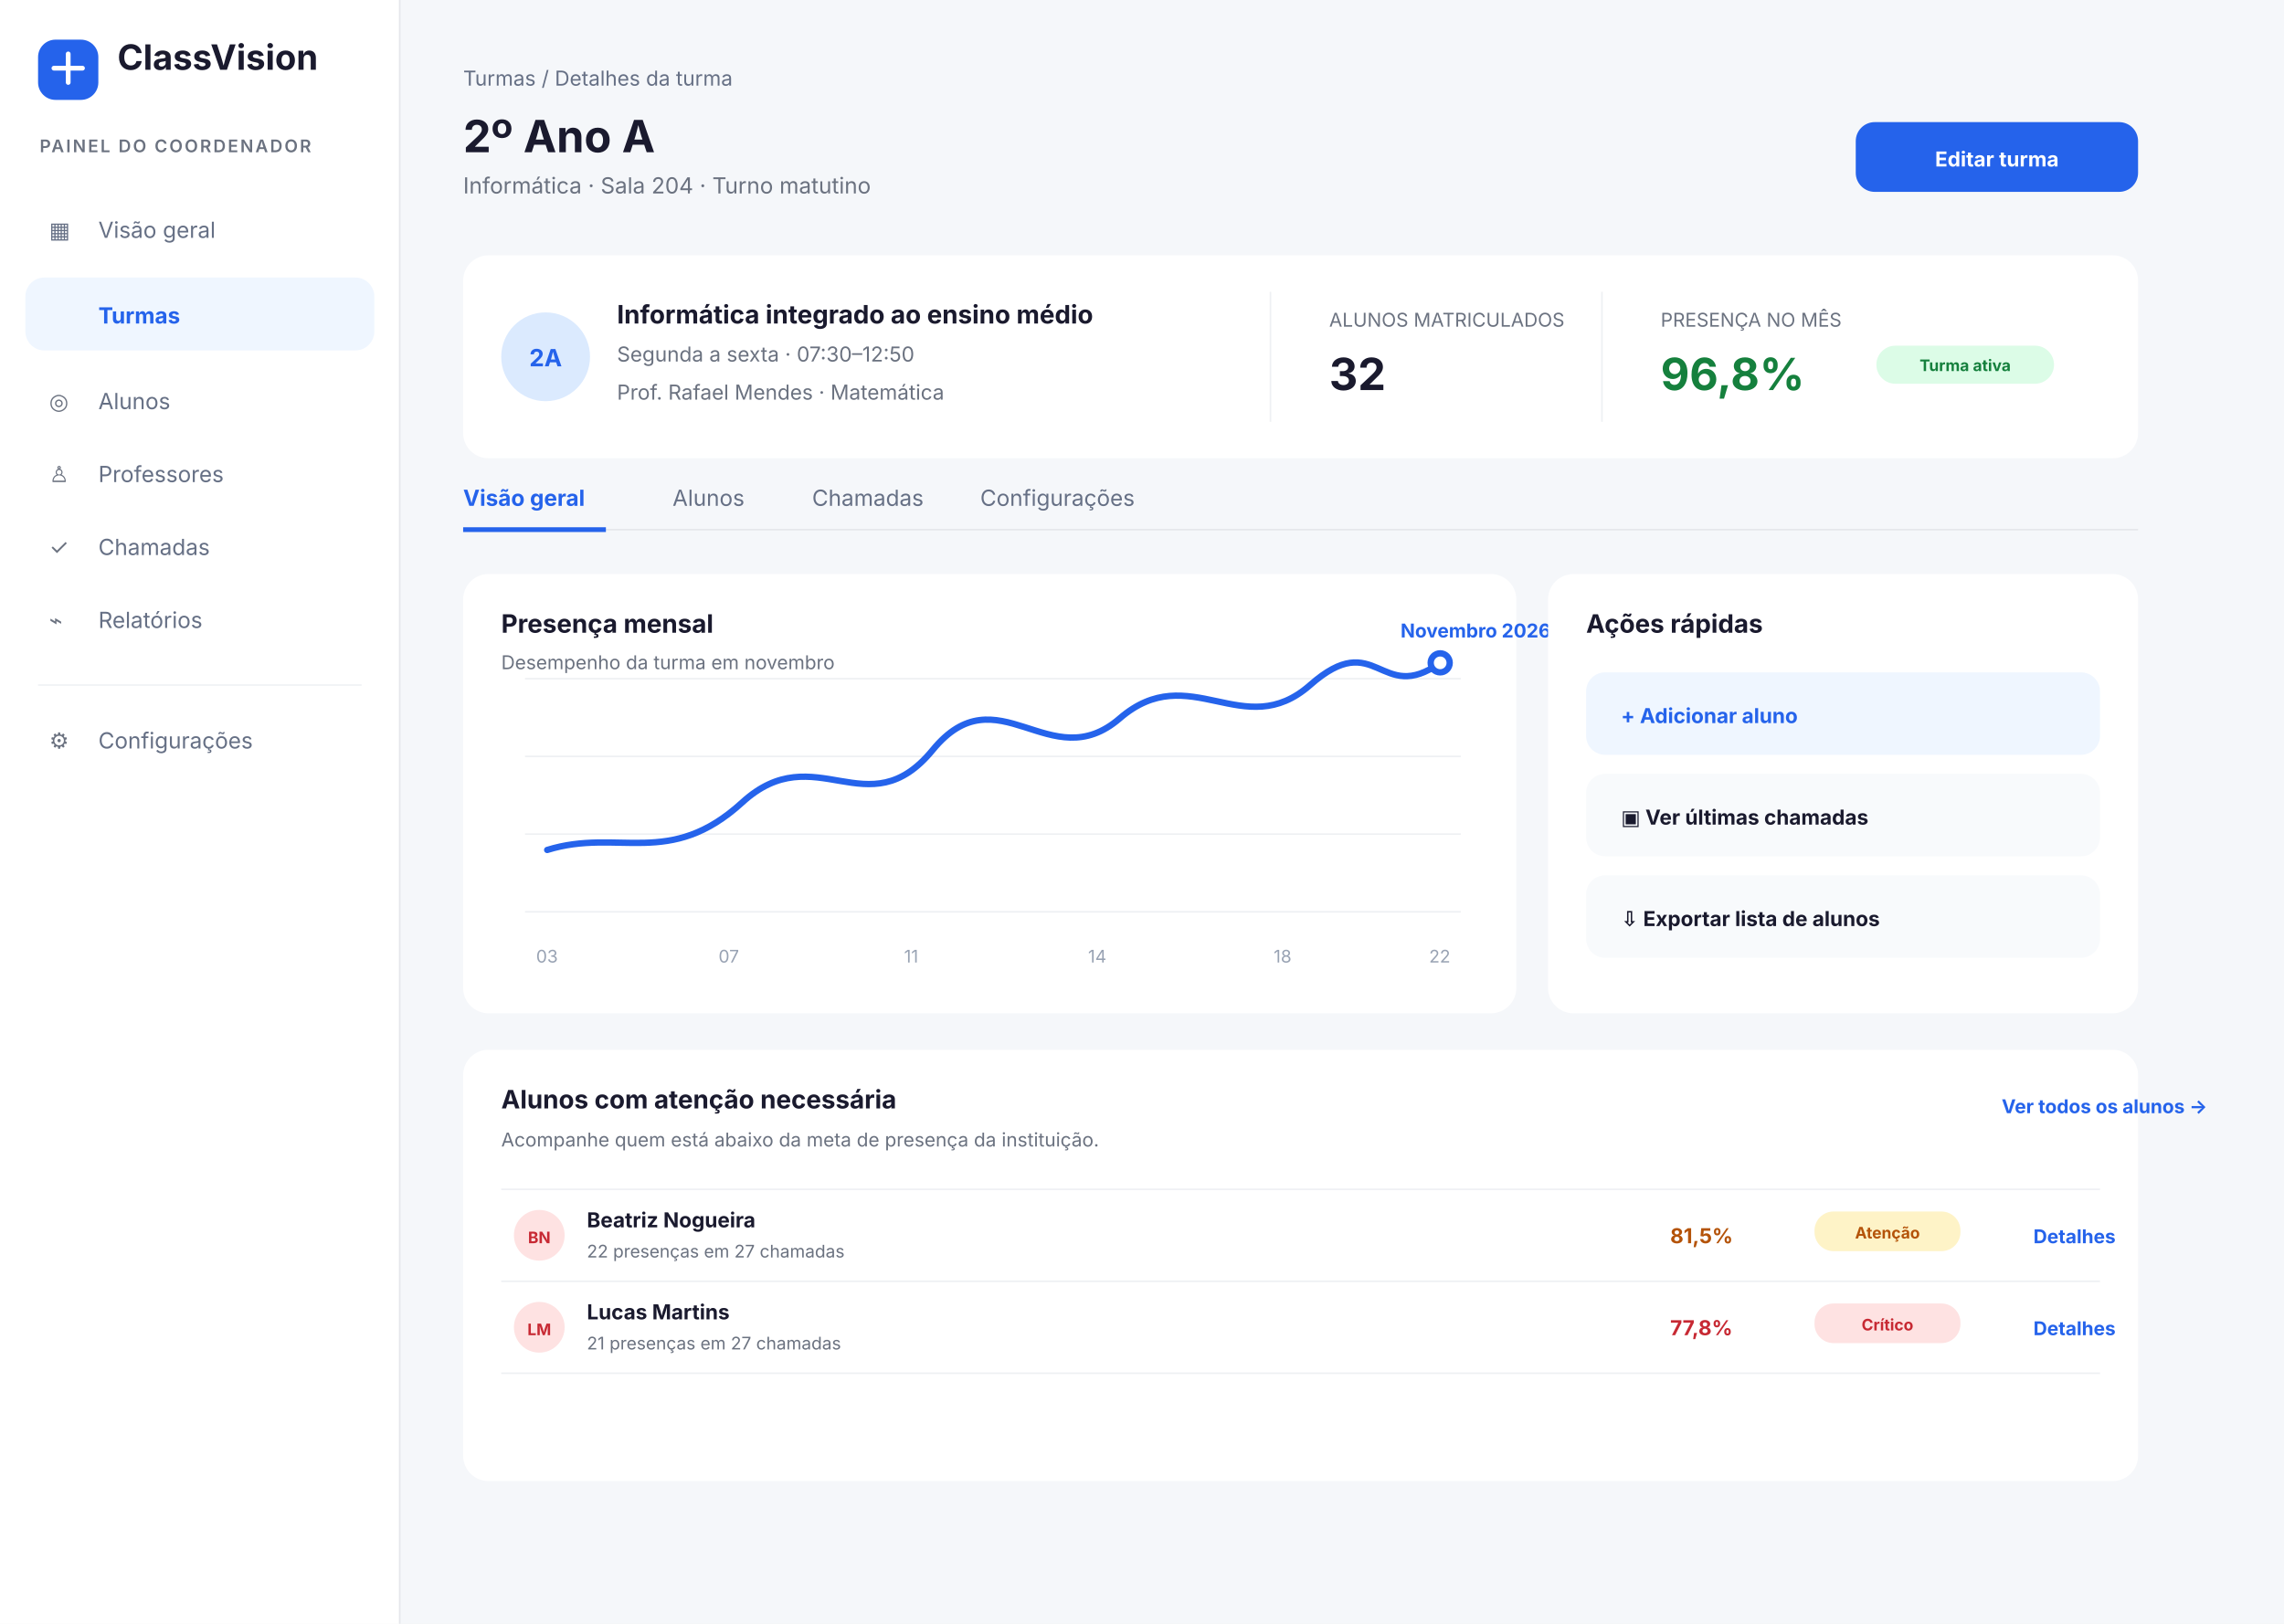
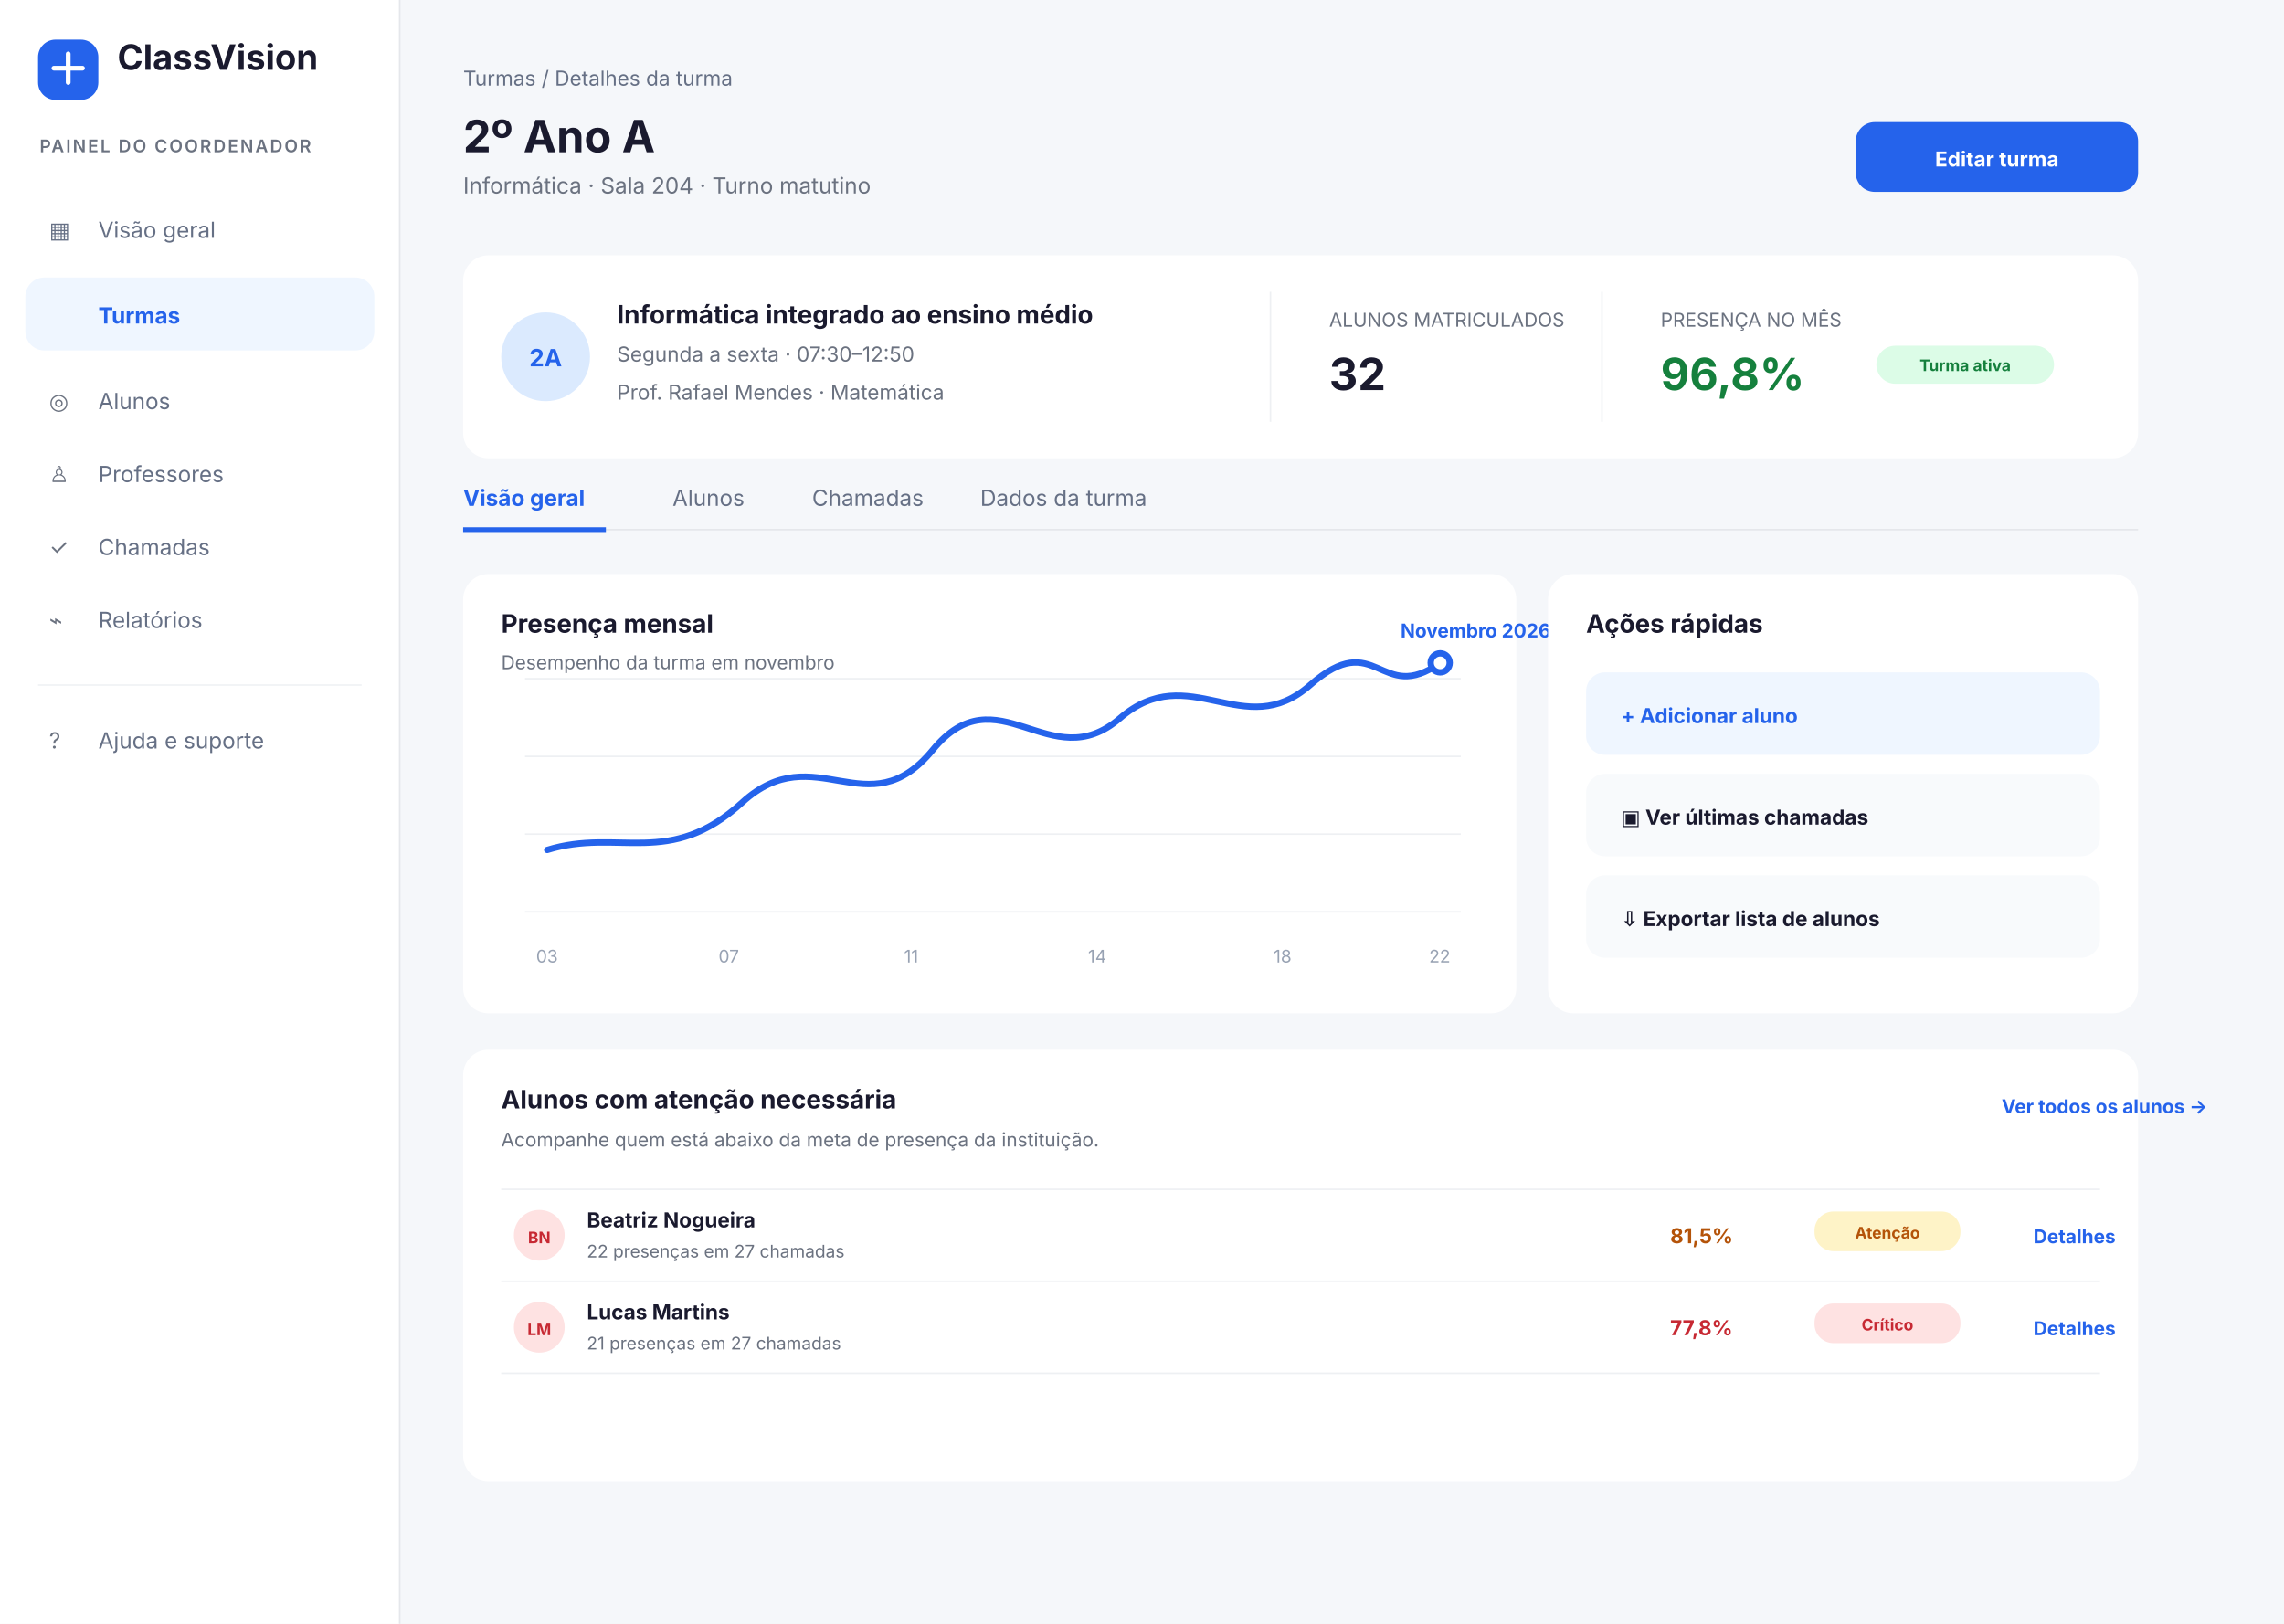
<svg xmlns="http://www.w3.org/2000/svg" width="1440" height="1024" viewBox="0 0 1440 1024">
  <rect width="1440" height="1024" fill="#F5F7FA" />
  <rect width="252" height="1024" fill="#FFFFFF" />
  <path d="M252 0V1024" stroke="#E5E7EB" />
  <rect x="24" y="25" width="38" height="38" rx="11" fill="#2563EB" />
  <path d="M34 43h18M43 34v18" stroke="#FFFFFF" stroke-width="3" stroke-linecap="round" />
  <text x="74" y="44" fill="#1A1A2E" font-family="Inter, Arial, sans-serif" font-size="22" font-weight="700">ClassVision</text>
  <text x="25" y="96" fill="#6B7280" font-family="Inter, Arial, sans-serif" font-size="11" font-weight="600" letter-spacing="1.2">PAINEL DO COORDENADOR</text>
  <text x="31" y="150" fill="#667085" font-family="Inter, Arial, sans-serif" font-size="14">▦</text>
  <text x="62" y="150" fill="#667085" font-family="Inter, Arial, sans-serif" font-size="14">Visão geral</text>
  <rect x="16" y="175" width="220" height="46" rx="12" fill="#EFF6FF" />
  <text x="62" y="204" fill="#2563EB" font-family="Inter, Arial, sans-serif" font-size="14" font-weight="700">Turmas</text>
  <text x="31" y="258" fill="#6B7280" font-family="Inter, Arial, sans-serif" font-size="14">◎</text>
  <text x="62" y="258" fill="#667085" font-family="Inter, Arial, sans-serif" font-size="14">Alunos</text>
  <text x="31" y="304" fill="#6B7280" font-family="Inter, Arial, sans-serif" font-size="14">♙</text>
  <text x="62" y="304" fill="#667085" font-family="Inter, Arial, sans-serif" font-size="14">Professores</text>
  <text x="31" y="350" fill="#6B7280" font-family="Inter, Arial, sans-serif" font-size="14">✓</text>
  <text x="62" y="350" fill="#667085" font-family="Inter, Arial, sans-serif" font-size="14">Chamadas</text>
  <text x="31" y="396" fill="#6B7280" font-family="Inter, Arial, sans-serif" font-size="14">⌁</text>
  <text x="62" y="396" fill="#667085" font-family="Inter, Arial, sans-serif" font-size="14">Relatórios</text>
  <path d="M24 432H228" stroke="#F0F2F5" />
-   <text x="31" y="472" fill="#6B7280" font-family="Inter, Arial, sans-serif" font-size="14">⚙</text>
-   <text x="62" y="472" fill="#667085" font-family="Inter, Arial, sans-serif" font-size="14">Configurações</text>
+   <text x="31" y="472" fill="#6B7280" font-family="Inter, Arial, sans-serif" font-size="14">?</text>
+   <text x="62" y="472" fill="#667085" font-family="Inter, Arial, sans-serif" font-size="14">Ajuda e suporte</text>
  <text x="292" y="54" fill="#667085" font-family="Inter, Arial, sans-serif" font-size="13">Turmas  /  Detalhes da turma</text>
  <text x="292" y="96" fill="#1A1A2E" font-family="Inter, Arial, sans-serif" font-size="28" font-weight="700">2º Ano A</text>
  <text x="292" y="122" fill="#6B7280" font-family="Inter, Arial, sans-serif" font-size="14">Informática · Sala 204 · Turno matutino</text>
  <rect x="1170" y="77" width="178" height="44" rx="12" fill="#2563EB" />
  <text x="1259" y="105" text-anchor="middle" fill="#FFFFFF" font-family="Inter, Arial, sans-serif" font-size="13" font-weight="700">Editar turma</text>
  <rect x="292" y="161" width="1056" height="128" rx="16" fill="#FFFFFF" />
  <circle cx="344" cy="225" r="28" fill="#DBEAFE" />
  <text x="344" y="231" text-anchor="middle" fill="#2563EB" font-family="Inter, Arial, sans-serif" font-size="15" font-weight="700">2A</text>
  <text x="389" y="204" fill="#1A1A2E" font-family="Inter, Arial, sans-serif" font-size="16" font-weight="700">Informática integrado ao ensino médio</text>
  <text x="389" y="228" fill="#6B7280" font-family="Inter, Arial, sans-serif" font-size="13">Segunda a sexta · 07:30–12:50</text>
  <text x="389" y="252" fill="#6B7280" font-family="Inter, Arial, sans-serif" font-size="13">Prof. Rafael Mendes · Matemática</text>
  <path d="M801 184V266M1010 184V266" stroke="#EEF0F3" />
  <text x="838" y="206" fill="#6B7280" font-family="Inter, Arial, sans-serif" font-size="12">ALUNOS MATRICULADOS</text>
  <text x="838" y="246" fill="#1A1A2E" font-family="Inter, Arial, sans-serif" font-size="28" font-weight="700">32</text>
  <text x="1047" y="206" fill="#6B7280" font-family="Inter, Arial, sans-serif" font-size="12">PRESENÇA NO MÊS</text>
  <text x="1047" y="246" fill="#15803D" font-family="Inter, Arial, sans-serif" font-size="28" font-weight="700">96,8%</text>
  <rect x="1183" y="218" width="112" height="24" rx="12" fill="#DCFCE7" />
  <text x="1239" y="234" text-anchor="middle" fill="#15803D" font-family="Inter, Arial, sans-serif" font-size="10" font-weight="700">Turma ativa</text>
  <path d="M292 334H1348" stroke="#E5E7EB" />
  <text x="292" y="319" fill="#2563EB" font-family="Inter, Arial, sans-serif" font-size="14" font-weight="700">Visão geral</text>
  <text x="424" y="319" fill="#667085" font-family="Inter, Arial, sans-serif" font-size="14">Alunos</text>
  <text x="512" y="319" fill="#667085" font-family="Inter, Arial, sans-serif" font-size="14">Chamadas</text>
-   <text x="618" y="319" fill="#667085" font-family="Inter, Arial, sans-serif" font-size="14">Configurações</text>
+   <text x="618" y="319" fill="#667085" font-family="Inter, Arial, sans-serif" font-size="14">Dados da turma</text>
  <path d="M292 334H382" stroke="#2563EB" stroke-width="3" />
  <rect x="292" y="362" width="664" height="277" rx="16" fill="#FFFFFF" />
  <text x="316" y="399" fill="#1A1A2E" font-family="Inter, Arial, sans-serif" font-size="16" font-weight="700">Presença mensal</text>
  <text x="316" y="422" fill="#6B7280" font-family="Inter, Arial, sans-serif" font-size="12">Desempenho da turma em novembro</text>
  <text x="883" y="402" fill="#2563EB" font-family="Inter, Arial, sans-serif" font-size="12" font-weight="700">Novembro 2026⌄</text>
  <path d="M331 575H921M331 526H921M331 477H921M331 428H921" stroke="#EEF0F3" />
  <path d="M345 536 C390 522 422 548 468 506 S547 523 588 473 S662 491 706 453 S784 469 826 432 S870 445 908 418" fill="none" stroke="#2563EB" stroke-width="4" stroke-linecap="round" />
  <circle cx="908" cy="418" r="6" fill="#FFFFFF" stroke="#2563EB" stroke-width="4" />
  <text x="338" y="607" fill="#98A2B3" font-family="Inter, Arial, sans-serif" font-size="11">03</text>
  <text x="453" y="607" fill="#98A2B3" font-family="Inter, Arial, sans-serif" font-size="11">07</text>
  <text x="570" y="607" fill="#98A2B3" font-family="Inter, Arial, sans-serif" font-size="11">11</text>
  <text x="686" y="607" fill="#98A2B3" font-family="Inter, Arial, sans-serif" font-size="11">14</text>
  <text x="803" y="607" fill="#98A2B3" font-family="Inter, Arial, sans-serif" font-size="11">18</text>
  <text x="901" y="607" fill="#98A2B3" font-family="Inter, Arial, sans-serif" font-size="11">22</text>
  <rect x="976" y="362" width="372" height="277" rx="16" fill="#FFFFFF" />
  <text x="1000" y="399" fill="#1A1A2E" font-family="Inter, Arial, sans-serif" font-size="16" font-weight="700">Ações rápidas</text>
  <rect x="1000" y="424" width="324" height="52" rx="12" fill="#EFF6FF" />
  <text x="1022" y="456" fill="#2563EB" font-family="Inter, Arial, sans-serif" font-size="13" font-weight="700">+ Adicionar aluno</text>
  <rect x="1000" y="488" width="324" height="52" rx="12" fill="#F8FAFC" />
  <text x="1022" y="520" fill="#1A1A2E" font-family="Inter, Arial, sans-serif" font-size="13" font-weight="700">▣ Ver últimas chamadas</text>
  <rect x="1000" y="552" width="324" height="52" rx="12" fill="#F8FAFC" />
  <text x="1022" y="584" fill="#1A1A2E" font-family="Inter, Arial, sans-serif" font-size="13" font-weight="700">⇩ Exportar lista de alunos</text>
  <rect x="292" y="662" width="1056" height="272" rx="16" fill="#FFFFFF" />
  <text x="316" y="699" fill="#1A1A2E" font-family="Inter, Arial, sans-serif" font-size="16" font-weight="700">Alunos com atenção necessária</text>
  <text x="316" y="723" fill="#6B7280" font-family="Inter, Arial, sans-serif" font-size="12">Acompanhe quem está abaixo da meta de presença da instituição.</text>
  <text x="1262" y="702" fill="#2563EB" font-family="Inter, Arial, sans-serif" font-size="12" font-weight="700">Ver todos os alunos →</text>
  <path d="M316 750H1324M316 808H1324M316 866H1324" stroke="#EEF0F3" />
  <circle cx="340" cy="779" r="16" fill="#FEE2E2" />
  <text x="340" y="784" text-anchor="middle" fill="#C72933" font-family="Inter, Arial, sans-serif" font-size="10" font-weight="700">BN</text>
  <text x="370" y="774" fill="#1A1A2E" font-family="Inter, Arial, sans-serif" font-size="13" font-weight="700">Beatriz Nogueira</text>
  <text x="370" y="793" fill="#6B7280" font-family="Inter, Arial, sans-serif" font-size="11">22 presenças em 27 chamadas</text>
  <text x="1053" y="784" fill="#B45309" font-family="Inter, Arial, sans-serif" font-size="13" font-weight="700">81,5%</text>
  <rect x="1144" y="764" width="92" height="25" rx="12" fill="#FEF3C7" />
  <text x="1190" y="781" text-anchor="middle" fill="#B45309" font-family="Inter, Arial, sans-serif" font-size="10" font-weight="700">Atenção</text>
  <text x="1282" y="784" fill="#2563EB" font-family="Inter, Arial, sans-serif" font-size="12" font-weight="700">Detalhes</text>
  <circle cx="340" cy="837" r="16" fill="#FEE2E2" />
  <text x="340" y="842" text-anchor="middle" fill="#C72933" font-family="Inter, Arial, sans-serif" font-size="10" font-weight="700">LM</text>
  <text x="370" y="832" fill="#1A1A2E" font-family="Inter, Arial, sans-serif" font-size="13" font-weight="700">Lucas Martins</text>
  <text x="370" y="851" fill="#6B7280" font-family="Inter, Arial, sans-serif" font-size="11">21 presenças em 27 chamadas</text>
  <text x="1053" y="842" fill="#C72933" font-family="Inter, Arial, sans-serif" font-size="13" font-weight="700">77,8%</text>
  <rect x="1144" y="822" width="92" height="25" rx="12" fill="#FEE2E2" />
  <text x="1190" y="839" text-anchor="middle" fill="#C72933" font-family="Inter, Arial, sans-serif" font-size="10" font-weight="700">Crítico</text>
  <text x="1282" y="842" fill="#2563EB" font-family="Inter, Arial, sans-serif" font-size="12" font-weight="700">Detalhes</text>
</svg>
